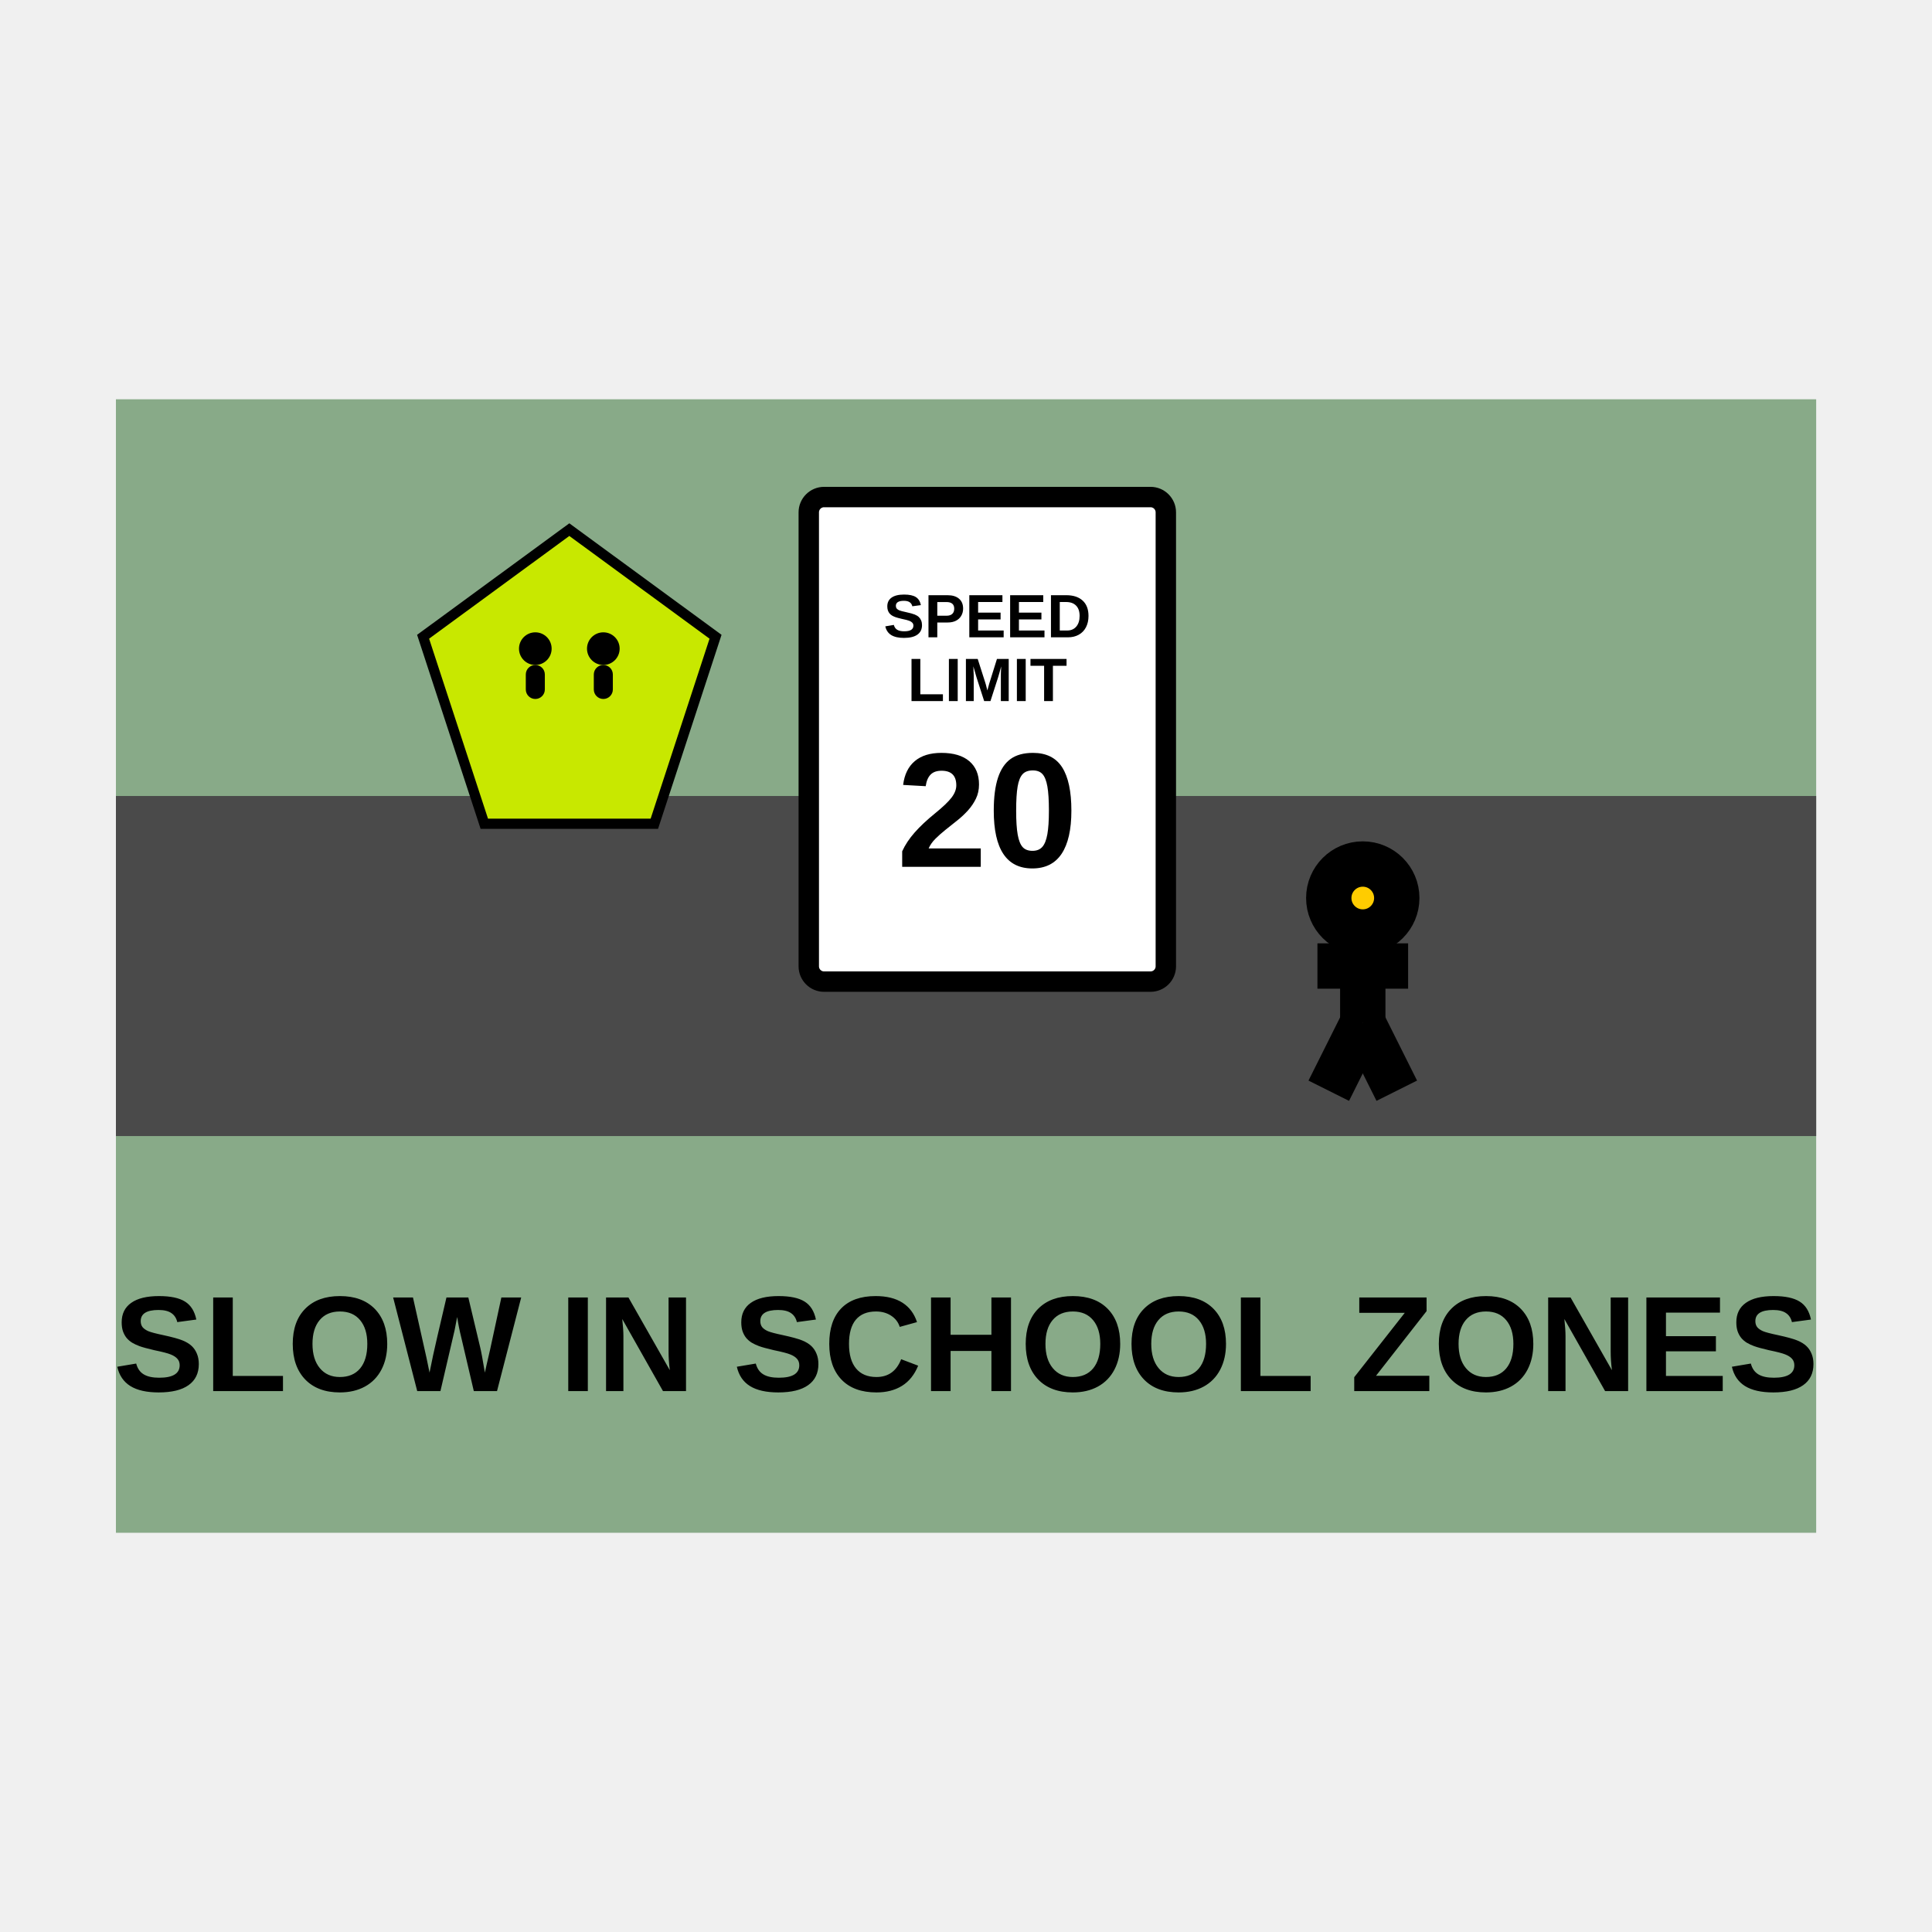
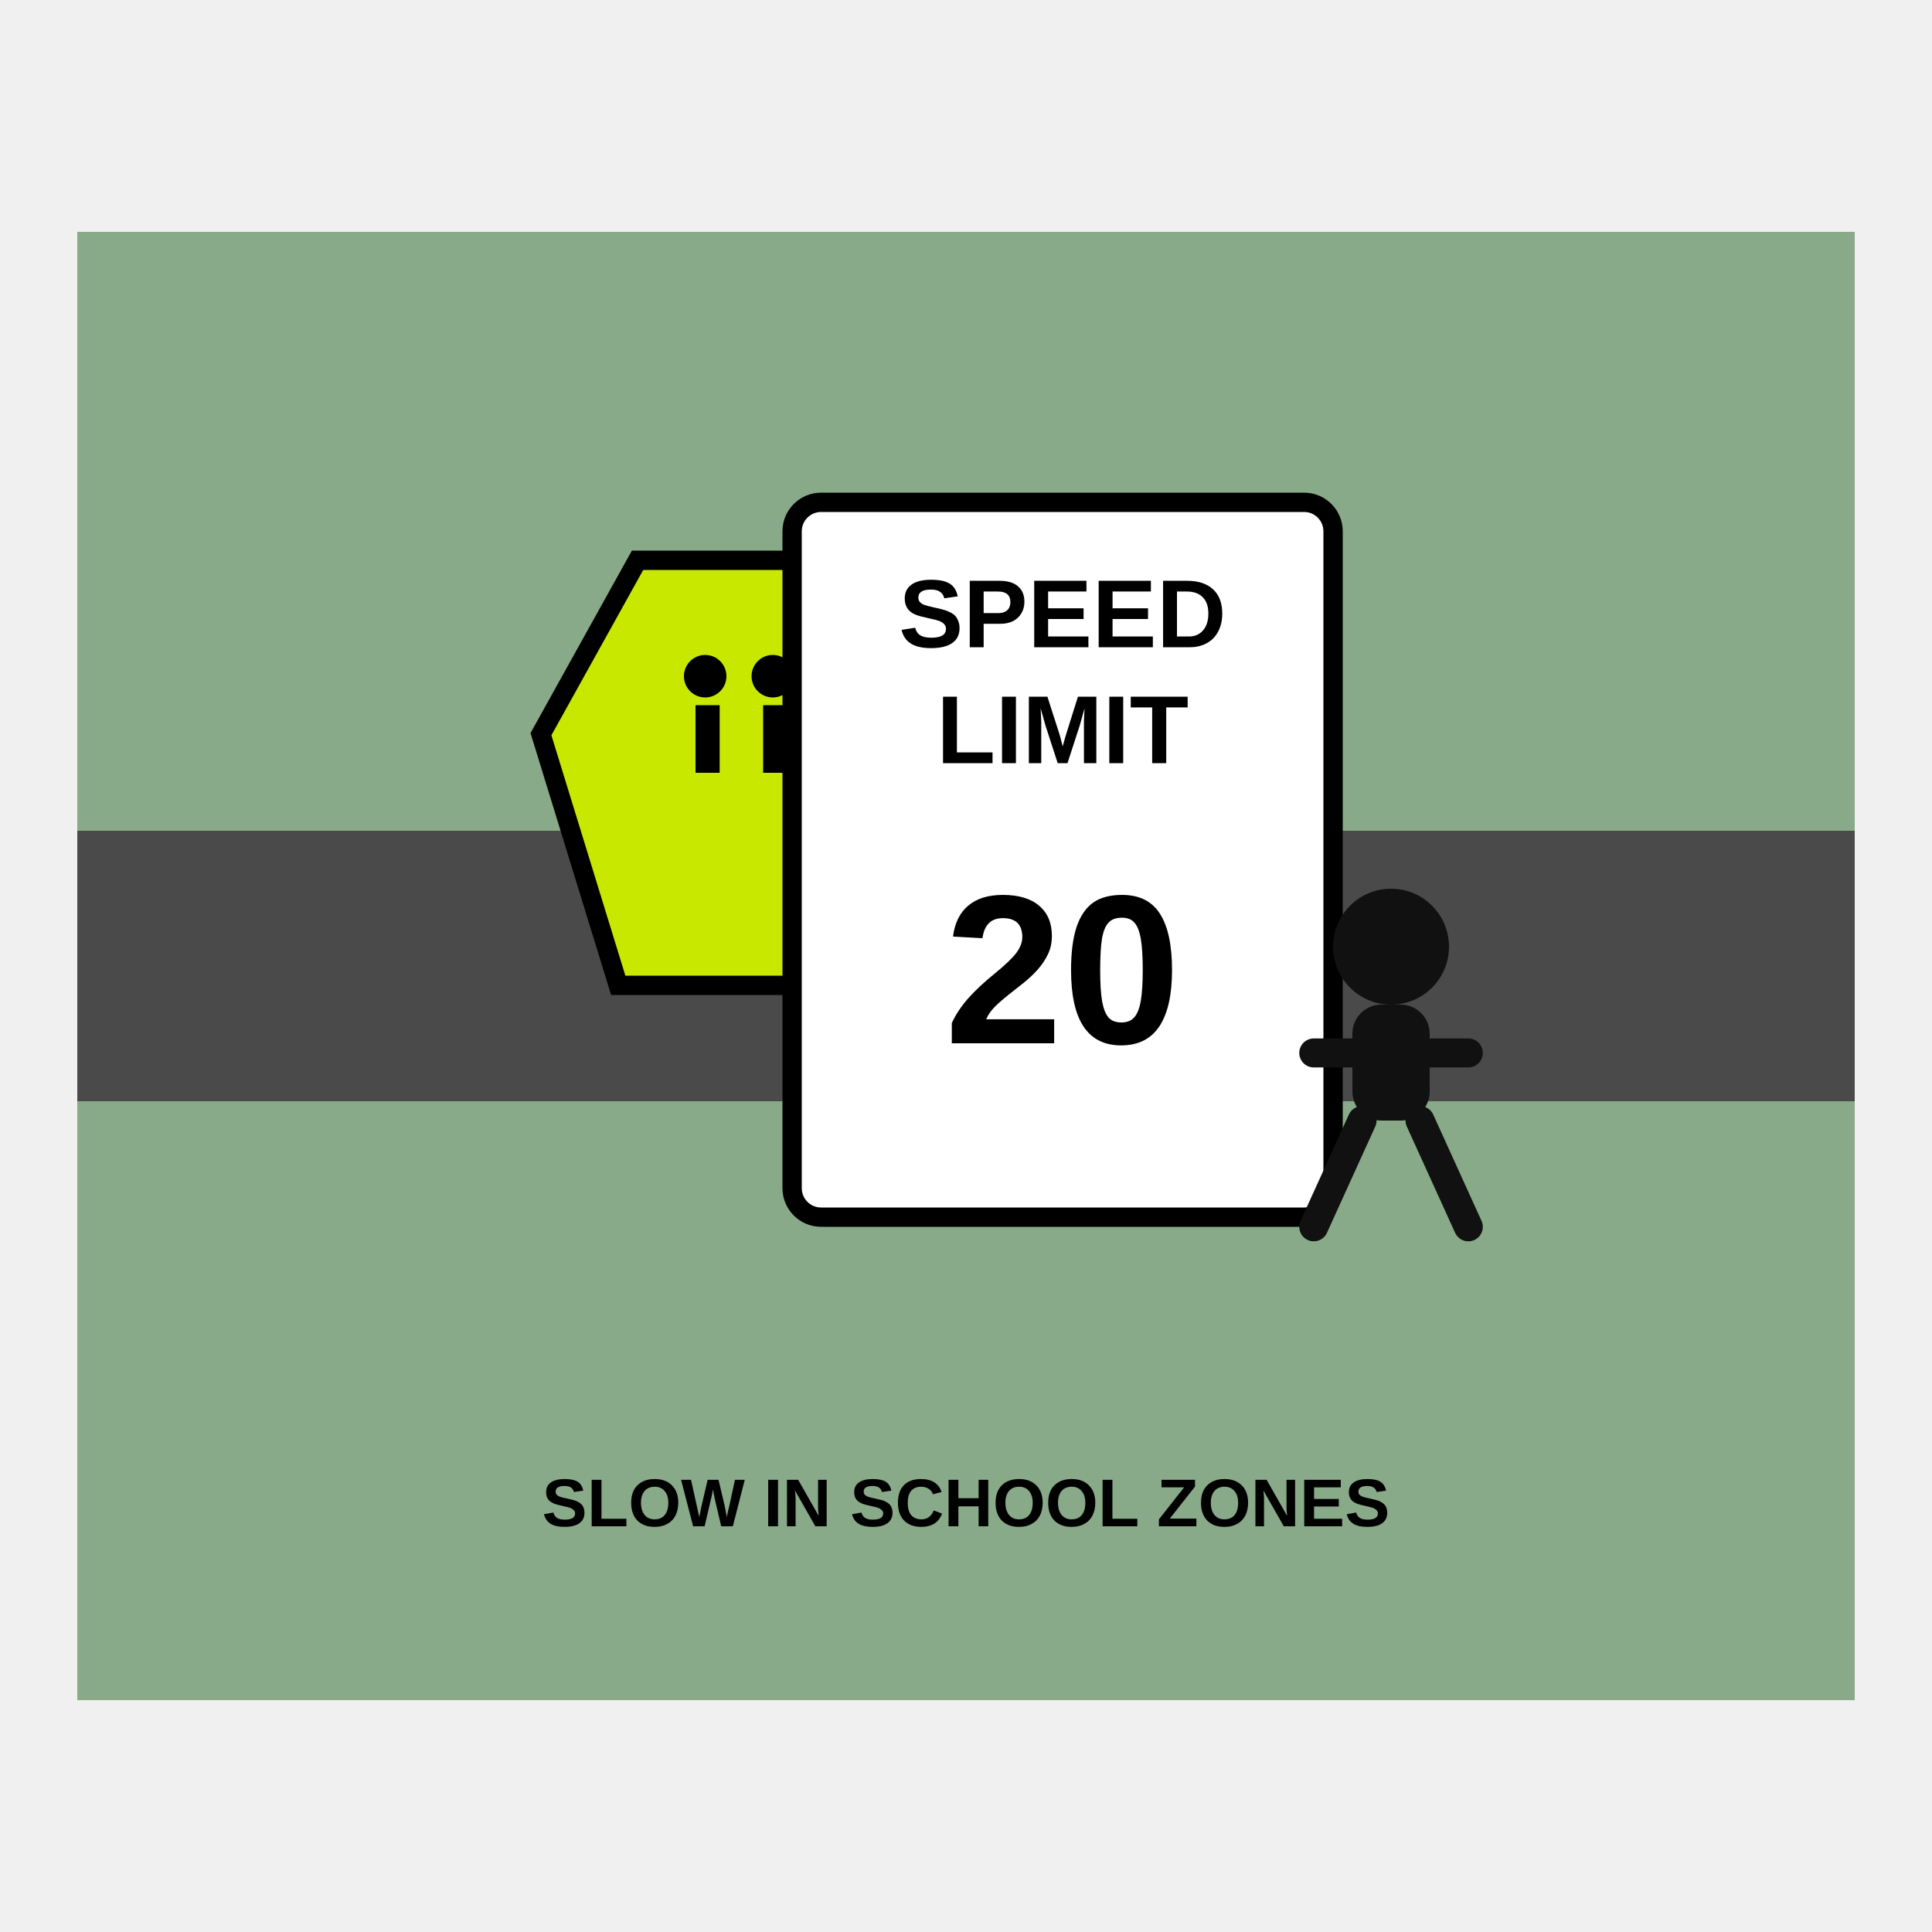
<svg xmlns="http://www.w3.org/2000/svg" viewBox="0 0 200 200" width="200" height="200" role="img" aria-label="SPEED_SCHOOL_ZONE_20MPH">
-   <g transform="translate(12 41.3333) scale(0.5867)">
-     <rect x="0" y="0" width="300" height="200" fill="#88AA88" />
-     <rect x="0" y="70" width="300" height="60" fill="#4A4A4A" />
-     <g transform="translate(50,20) scale(0.3)">
-       <path d="M 100,10 L 186,73 L 150,183 L 50,183 L 14,73 Z" fill="#C8E800" stroke="#000000" stroke-width="6" />
-       <g fill="#000000" transform="scale(0.8) translate(25,25)">
-         <circle cx="75" cy="75" r="12" />
-         <rect x="68" y="87" width="14" height="25" rx="7" />
-         <circle cx="125" cy="75" r="12" />
-         <rect x="118" y="87" width="14" height="25" rx="7" />
-       </g>
-     </g>
-     <g transform="translate(120,15) scale(0.45)">
-       <rect x="5" y="5" width="140" height="190" rx="6" fill="#FFFFFF" stroke="#000000" stroke-width="8" />
-       <text x="75" y="60" font-family="Arial, Helvetica, sans-serif" font-size="24" font-weight="700" fill="#000000" text-anchor="middle">SPEED</text>
-       <text x="75" y="85" font-family="Arial, Helvetica, sans-serif" font-size="24" font-weight="700" fill="#000000" text-anchor="middle">LIMIT</text>
-       <text x="75" y="150" font-family="Arial, Helvetica, sans-serif" font-size="64" font-weight="900" fill="#000000" text-anchor="middle">20</text>
-     </g>
-     <g fill="#FFCC00" stroke="#000000" stroke-width="8">
-       <circle cx="220" cy="88" r="6" />
-       <line x1="220" y1="94" x2="220" y2="110" stroke-width="8" />
-       <line x1="212" y1="100" x2="228" y2="100" stroke-width="8" />
-       <line x1="220" y1="110" x2="214" y2="122" stroke-width="8" />
-       <line x1="220" y1="110" x2="226" y2="122" stroke-width="8" />
-     </g>
-     <text x="150" y="175" font-family="Arial, Helvetica, sans-serif" font-size="24" font-weight="700" fill="#000000" text-anchor="middle">SLOW IN SCHOOL ZONES</text>
+   <rect x="8" y="24" width="184" height="152" fill="#88AA88" />
+   <rect x="8" y="86" width="184" height="28" fill="#4A4A4A" />
+   <path d="M56 76 L66 58 L86 58 L96 76 L88 102 L64 102 Z" fill="#C8E800" stroke="#000000" stroke-width="2" />
+   <circle cx="73" cy="70" r="2.2" fill="#000000" />
+   <circle cx="80" cy="70" r="2.2" fill="#000000" />
+   <rect x="72" y="73" width="2.5" height="7" fill="#000000" />
+   <rect x="79" y="73" width="2.5" height="7" fill="#000000" />
+   <rect x="82" y="52" width="56" height="74" rx="3" fill="#FFFFFF" stroke="#000000" stroke-width="2" />
+   <text x="110" y="67" font-family="Arial, Helvetica, sans-serif" font-size="10" font-weight="800" fill="#000000" text-anchor="middle">SPEED</text>
+   <text x="110" y="79" font-family="Arial, Helvetica, sans-serif" font-size="10" font-weight="800" fill="#000000" text-anchor="middle">LIMIT</text>
+   <text x="110" y="108" font-family="Arial, Helvetica, sans-serif" font-size="22" font-weight="900" fill="#000000" text-anchor="middle">20</text>
+   <g fill="#111111">
+     <circle cx="144" cy="98" r="6" />
+     <rect x="140" y="104" width="8" height="12" rx="3" />
+     <line x1="136" y1="109" x2="152" y2="109" stroke="#111111" stroke-width="3" stroke-linecap="round" />
+     <line x1="141" y1="116" x2="136" y2="127" stroke="#111111" stroke-width="3" stroke-linecap="round" />
+     <line x1="147" y1="116" x2="152" y2="127" stroke="#111111" stroke-width="3" stroke-linecap="round" />
  </g>
+   <text x="100" y="158" font-family="Arial, Helvetica, sans-serif" font-size="7" font-weight="900" fill="#000000" text-anchor="middle">SLOW IN SCHOOL ZONES</text>
</svg>
